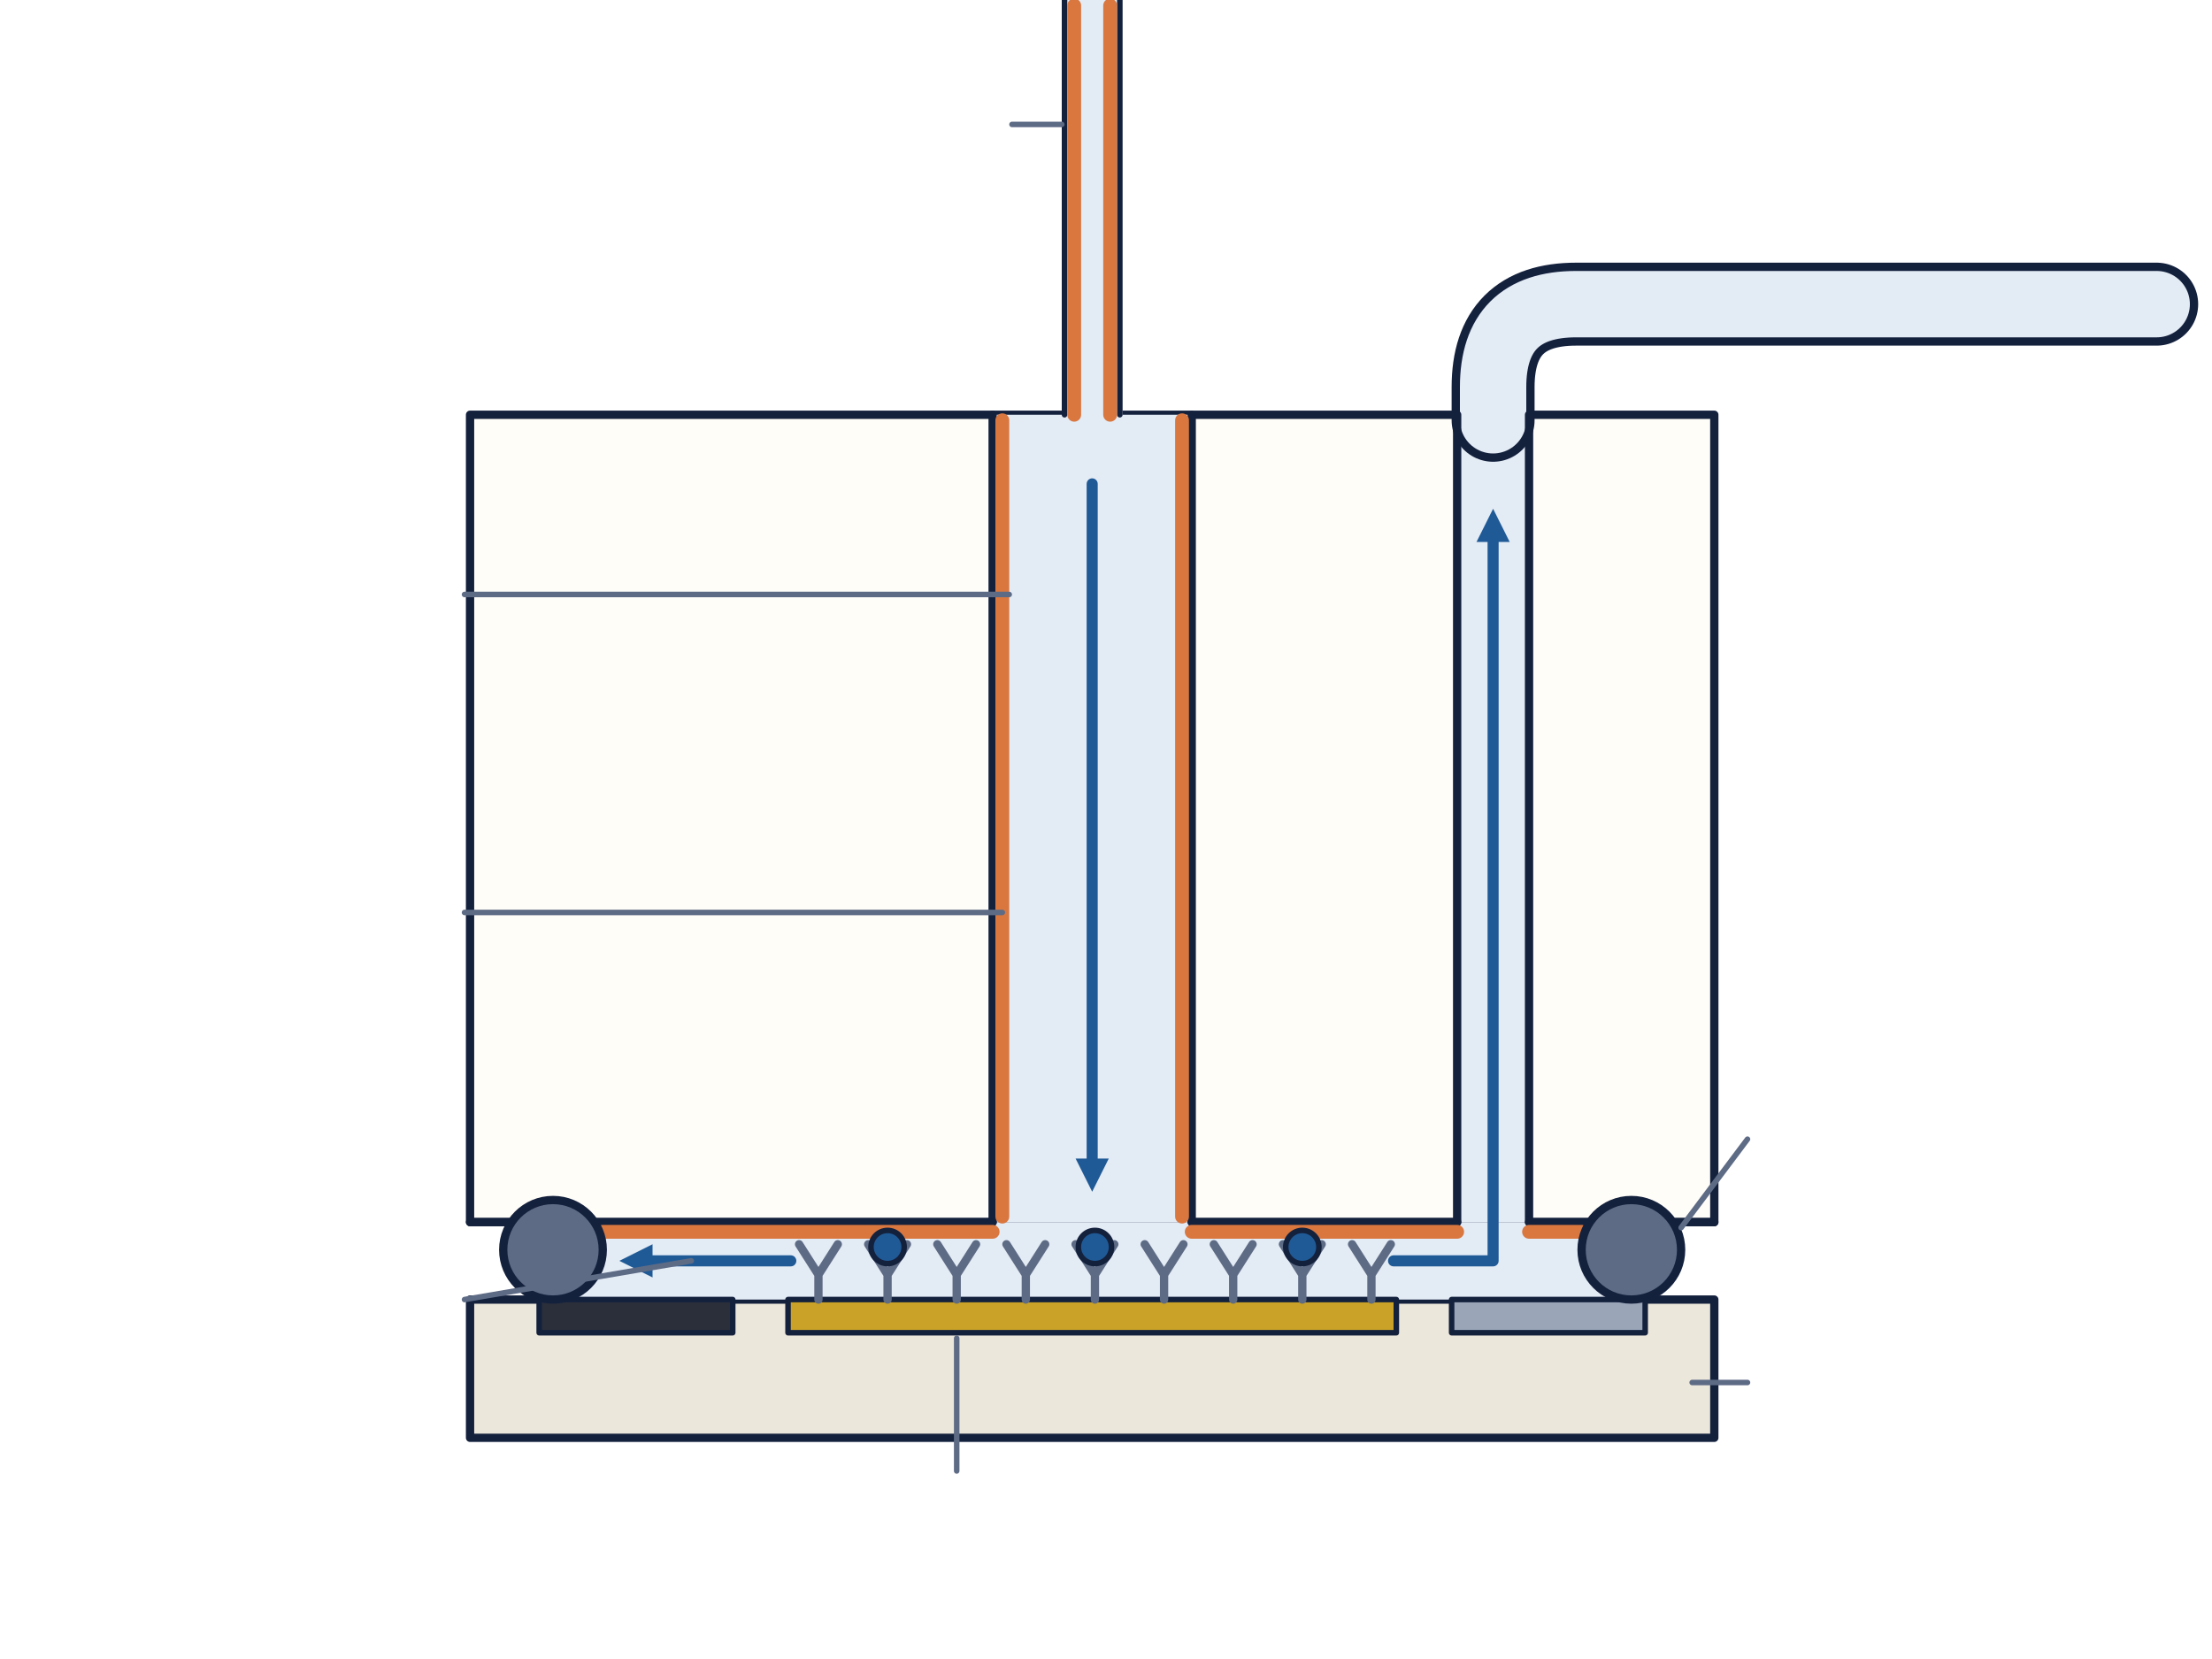
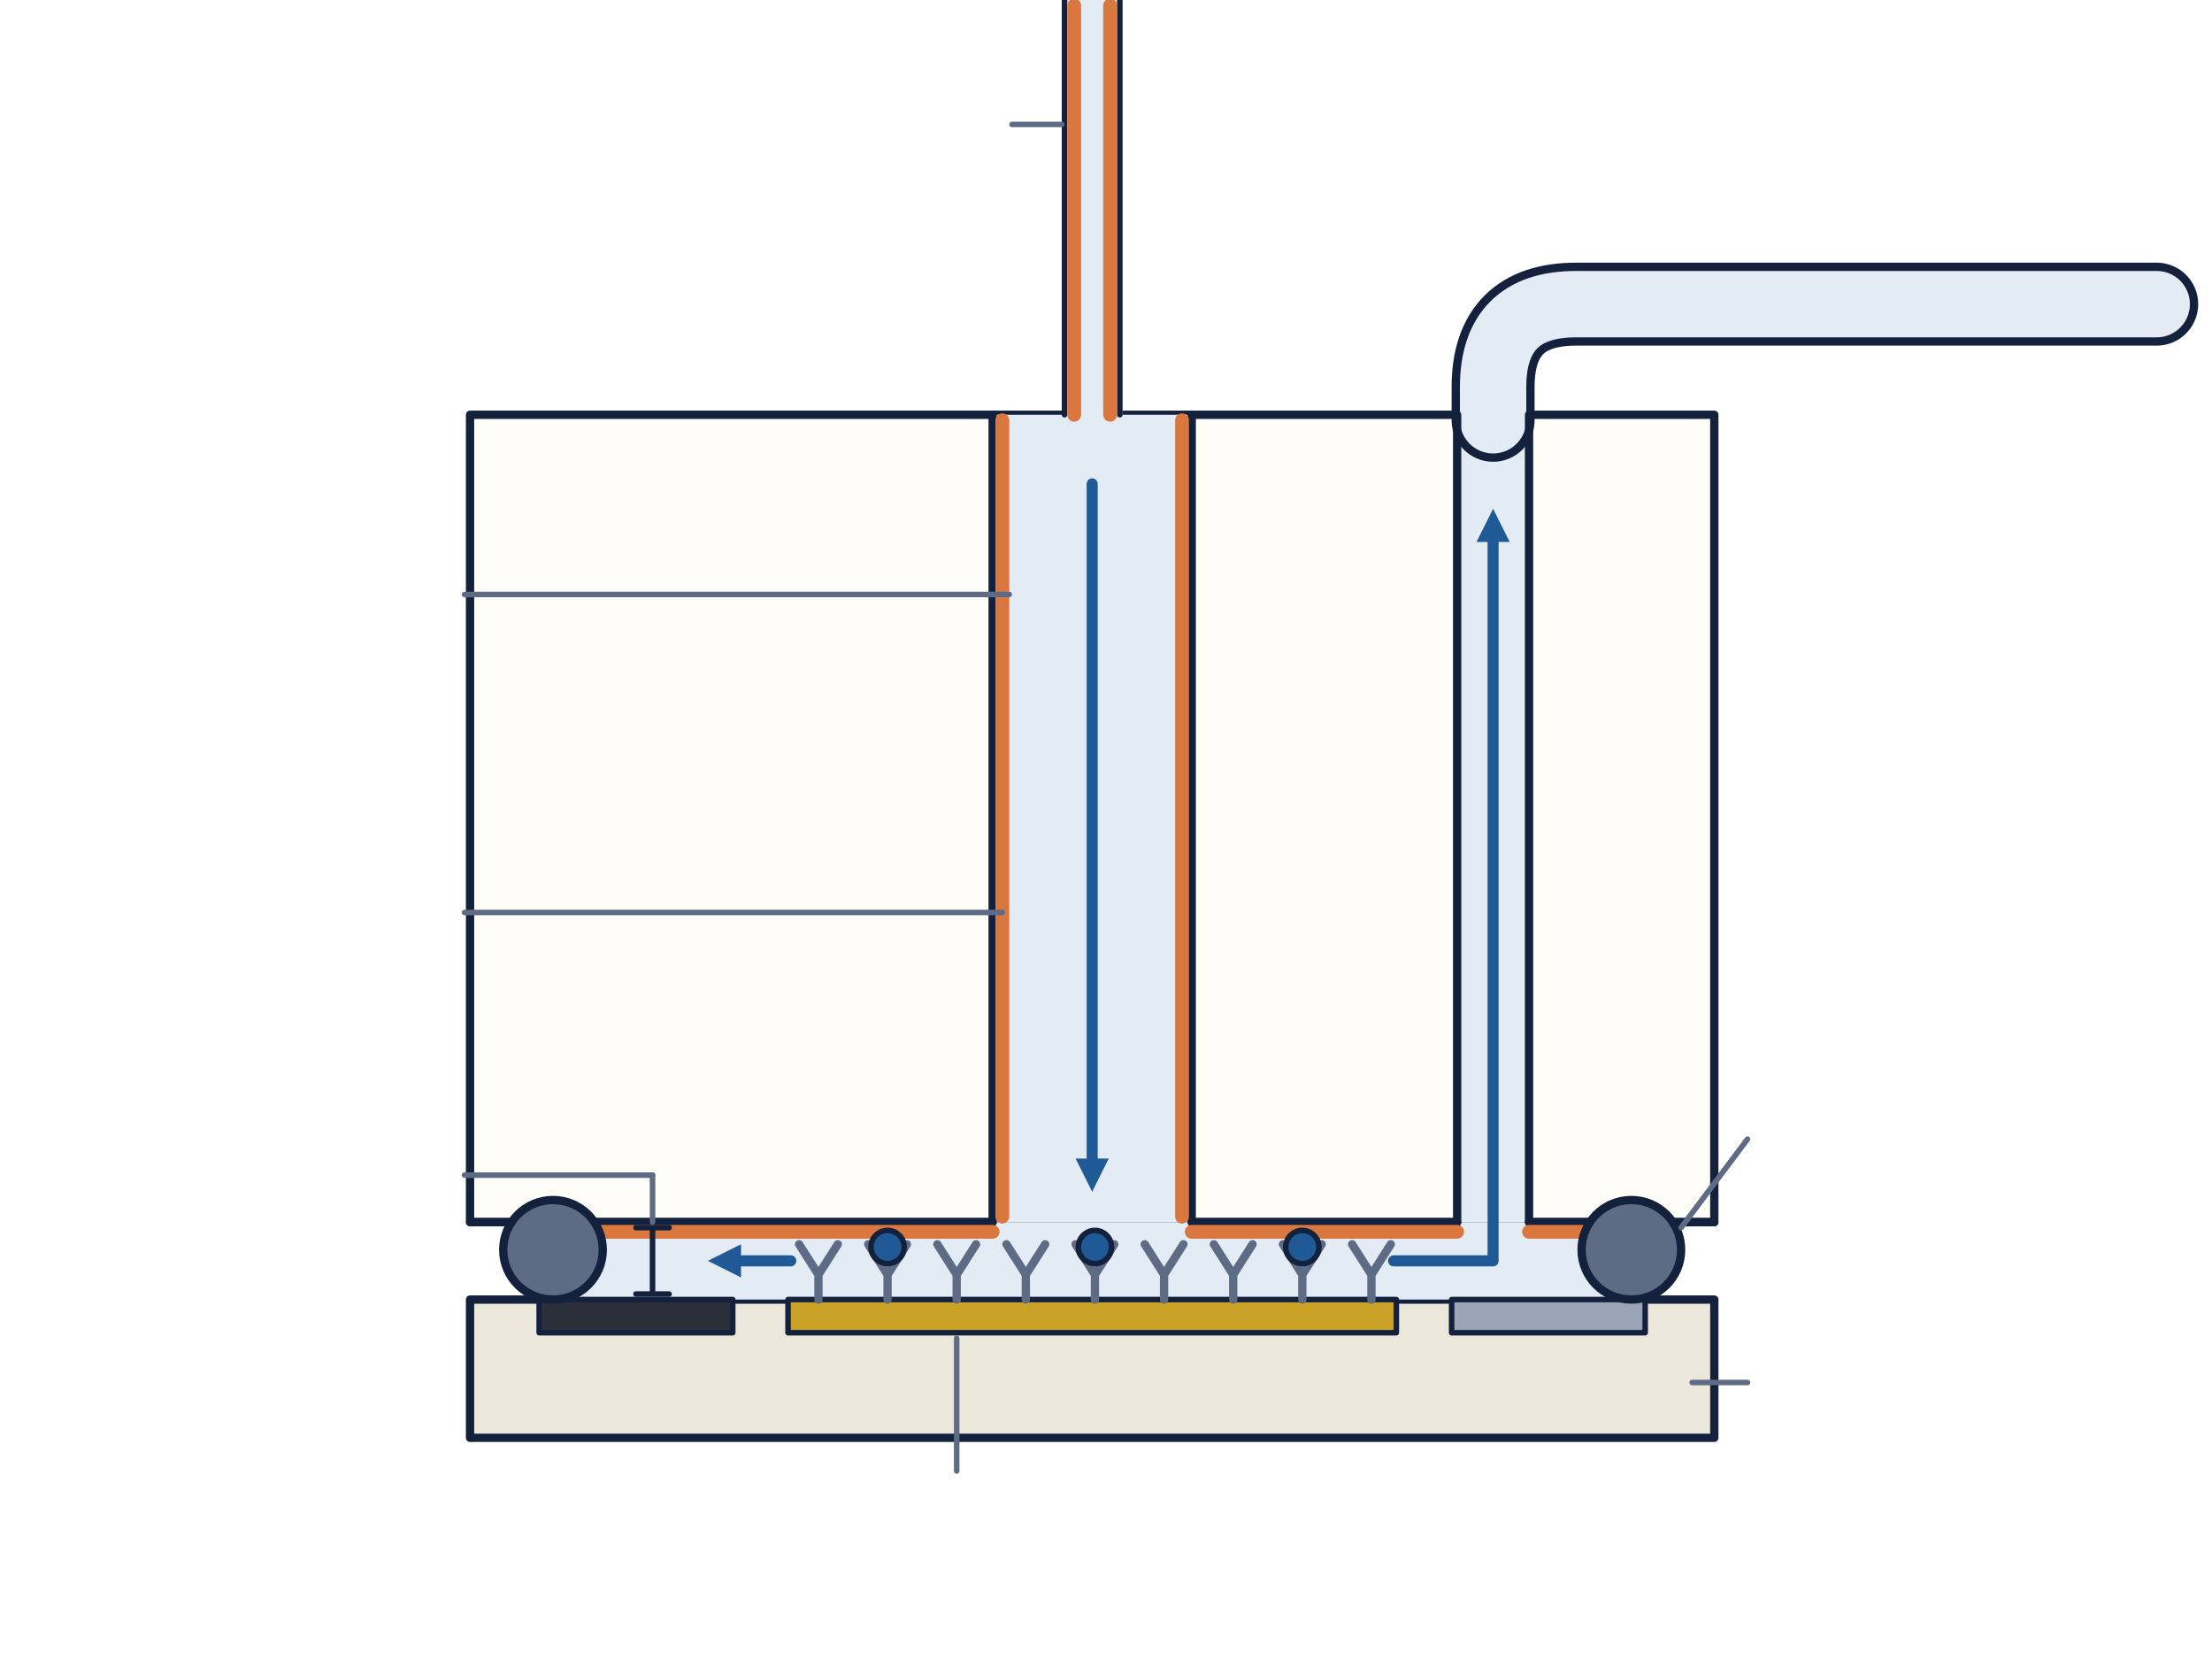
<svg xmlns="http://www.w3.org/2000/svg" width="800" height="600" viewBox="0 0 800 600" role="img" aria-label="Cross-section of a wall-jet flow cell on a printed strip: liquid runs down a central bore, spreads through a thin gap over a gold working electrode carrying capture antibodies, and leaves up an outlet to waste; conjugate coats the tube, bore and gap ceiling.">
  <defs>
    <marker id="ah" viewBox="0 0 12 12" refX="6" refY="6" markerWidth="12" markerHeight="12" markerUnits="userSpaceOnUse" orient="auto">
      <path d="M0,0 L12,6 L0,12 Z" fill="#1F5A96" />
    </marker>
  </defs>
  <rect x="170" y="150" width="450" height="292" fill="#FFFDF8" stroke="#14213D" stroke-width="3" stroke-linejoin="round" stroke-linecap="round" />
  <rect x="170" y="470" width="450" height="50" fill="#ECE7DB" stroke="#14213D" stroke-width="3" stroke-linejoin="round" stroke-linecap="round" />
  <rect x="200" y="442" width="390" height="28" fill="#E3EBF5" />
  <rect x="359" y="150" width="72" height="292" fill="#E3EBF5" />
  <rect x="527" y="150" width="26" height="292" fill="#E3EBF5" />
  <path d="M540,152 L540,140 Q540,110 570,110 L780,110" fill="none" stroke="#14213D" stroke-width="30" stroke-linejoin="round" stroke-linecap="round" />
  <path d="M540,152 L540,140 Q540,110 570,110 L780,110" fill="none" stroke="#E3EBF5" stroke-width="24" stroke-linejoin="round" stroke-linecap="round" />
  <rect x="529" y="140" width="22" height="14" fill="#E3EBF5" />
  <line x1="359" y1="150" x2="359" y2="442" stroke="#14213D" stroke-width="3" stroke-linejoin="round" stroke-linecap="round" />
  <line x1="431" y1="150" x2="431" y2="442" stroke="#14213D" stroke-width="3" stroke-linejoin="round" stroke-linecap="round" />
  <line x1="527" y1="150" x2="527" y2="442" stroke="#14213D" stroke-width="3" stroke-linejoin="round" stroke-linecap="round" />
  <line x1="553" y1="150" x2="553" y2="442" stroke="#14213D" stroke-width="3" stroke-linejoin="round" stroke-linecap="round" />
  <line x1="170" y1="442" x2="359" y2="442" stroke="#14213D" stroke-width="3" stroke-linejoin="round" stroke-linecap="round" />
  <line x1="431" y1="442" x2="527" y2="442" stroke="#14213D" stroke-width="3" stroke-linejoin="round" stroke-linecap="round" />
  <line x1="553" y1="442" x2="620" y2="442" stroke="#14213D" stroke-width="3" stroke-linejoin="round" stroke-linecap="round" />
  <rect x="195" y="470" width="70" height="12" fill="#2B2F3A" stroke="#14213D" stroke-width="2" stroke-linejoin="round" stroke-linecap="round" />
  <rect x="285" y="470" width="220" height="12" fill="#C9A227" stroke="#14213D" stroke-width="2" stroke-linejoin="round" stroke-linecap="round" />
  <rect x="525" y="470" width="70" height="12" fill="#9AA5B8" stroke="#14213D" stroke-width="2" stroke-linejoin="round" stroke-linecap="round" />
  <rect x="384" y="0" width="22" height="152" fill="#E3EBF5" />
  <line x1="385" y1="0" x2="385" y2="150" stroke="#14213D" stroke-width="2" stroke-linejoin="round" stroke-linecap="round" />
  <line x1="405" y1="0" x2="405" y2="150" stroke="#14213D" stroke-width="2" stroke-linejoin="round" stroke-linecap="round" />
  <line x1="388.5" y1="2" x2="388.5" y2="150" stroke="#D9773F" stroke-width="5" stroke-linejoin="round" stroke-linecap="round" />
  <line x1="401.5" y1="2" x2="401.5" y2="150" stroke="#D9773F" stroke-width="5" stroke-linejoin="round" stroke-linecap="round" />
  <line x1="362.5" y1="152" x2="362.5" y2="440" stroke="#D9773F" stroke-width="5" stroke-linejoin="round" stroke-linecap="round" />
  <line x1="427.5" y1="152" x2="427.5" y2="440" stroke="#D9773F" stroke-width="5" stroke-linejoin="round" stroke-linecap="round" />
  <line x1="218" y1="445.5" x2="359" y2="445.5" stroke="#D9773F" stroke-width="5" stroke-linejoin="round" stroke-linecap="round" />
  <line x1="431" y1="445.5" x2="527" y2="445.5" stroke="#D9773F" stroke-width="5" stroke-linejoin="round" stroke-linecap="round" />
  <line x1="553" y1="445.5" x2="572" y2="445.5" stroke="#D9773F" stroke-width="5" stroke-linejoin="round" stroke-linecap="round" />
  <path d="M296,470 L296,461 L289,450 M296,461 L303,450" fill="none" stroke="#5E6B85" stroke-width="3" stroke-linejoin="round" stroke-linecap="round" />
  <path d="M321,470 L321,461 L314,450 M321,461 L328,450" fill="none" stroke="#5E6B85" stroke-width="3" stroke-linejoin="round" stroke-linecap="round" />
  <circle cx="321" cy="451" r="6" fill="#1F5A96" stroke="#14213D" stroke-width="2" />
  <path d="M346,470 L346,461 L339,450 M346,461 L353,450" fill="none" stroke="#5E6B85" stroke-width="3" stroke-linejoin="round" stroke-linecap="round" />
  <path d="M371,470 L371,461 L364,450 M371,461 L378,450" fill="none" stroke="#5E6B85" stroke-width="3" stroke-linejoin="round" stroke-linecap="round" />
  <path d="M396,470 L396,461 L389,450 M396,461 L403,450" fill="none" stroke="#5E6B85" stroke-width="3" stroke-linejoin="round" stroke-linecap="round" />
  <circle cx="396" cy="451" r="6" fill="#1F5A96" stroke="#14213D" stroke-width="2" />
  <path d="M421,470 L421,461 L414,450 M421,461 L428,450" fill="none" stroke="#5E6B85" stroke-width="3" stroke-linejoin="round" stroke-linecap="round" />
  <path d="M446,470 L446,461 L439,450 M446,461 L453,450" fill="none" stroke="#5E6B85" stroke-width="3" stroke-linejoin="round" stroke-linecap="round" />
  <path d="M471,470 L471,461 L464,450 M471,461 L478,450" fill="none" stroke="#5E6B85" stroke-width="3" stroke-linejoin="round" stroke-linecap="round" />
  <circle cx="471" cy="451" r="6" fill="#1F5A96" stroke="#14213D" stroke-width="2" />
  <path d="M496,470 L496,461 L489,450 M496,461 L503,450" fill="none" stroke="#5E6B85" stroke-width="3" stroke-linejoin="round" stroke-linecap="round" />
  <circle cx="200" cy="452" r="18" fill="#5E6B85" stroke="#14213D" stroke-width="3" />
  <circle cx="590" cy="452" r="18" fill="#5E6B85" stroke="#14213D" stroke-width="3" />
  <path d="M395,175 L395,425" fill="none" stroke="#1F5A96" stroke-width="4" stroke-linejoin="round" stroke-linecap="round" marker-end="url(#ah)" />
-   <path d="M286,456 L230,456" fill="none" stroke="#1F5A96" stroke-width="4" stroke-linejoin="round" stroke-linecap="round" marker-end="url(#ah)" />
+   <path d="M286,456 L262,456" fill="none" stroke="#1F5A96" stroke-width="4" stroke-linejoin="round" stroke-linecap="round" marker-end="url(#ah)" />
  <path d="M504,456 L540,456 L540,190" fill="none" stroke="#1F5A96" stroke-width="4" stroke-linejoin="round" stroke-linecap="round" marker-end="url(#ah)" />
+   <line x1="236" y1="445" x2="236" y2="467" stroke="#14213D" stroke-width="2" stroke-linejoin="round" stroke-linecap="round" />
+   <line x1="230" y1="444" x2="242" y2="444" stroke="#14213D" stroke-width="2" stroke-linejoin="round" stroke-linecap="round" />
+   <line x1="230" y1="468" x2="242" y2="468" stroke="#14213D" stroke-width="2" stroke-linejoin="round" stroke-linecap="round" />
  <line x1="384" y1="45" x2="366" y2="45" stroke="#5E6B85" stroke-width="2" stroke-linejoin="round" stroke-linecap="round" />
  <line x1="365" y1="215" x2="168" y2="215" stroke="#5E6B85" stroke-width="2" stroke-linejoin="round" stroke-linecap="round" />
  <line x1="362.5" y1="330" x2="168" y2="330" stroke="#5E6B85" stroke-width="2" stroke-linejoin="round" stroke-linecap="round" />
-   <line x1="250" y1="456" x2="168" y2="470" stroke="#5E6B85" stroke-width="2" stroke-linejoin="round" stroke-linecap="round" />
+   <line x1="168" y1="425" x2="236" y2="425" stroke="#5E6B85" stroke-width="2" stroke-linejoin="round" stroke-linecap="round" />
+   <line x1="236" y1="425" x2="236" y2="442" stroke="#5E6B85" stroke-width="2" stroke-linejoin="round" stroke-linecap="round" />
  <line x1="608" y1="444" x2="632" y2="412" stroke="#5E6B85" stroke-width="2" stroke-linejoin="round" stroke-linecap="round" />
  <line x1="612" y1="500" x2="632" y2="500" stroke="#5E6B85" stroke-width="2" stroke-linejoin="round" stroke-linecap="round" />
  <line x1="346" y1="484" x2="346" y2="532" stroke="#5E6B85" stroke-width="2" stroke-linejoin="round" stroke-linecap="round" />
</svg>
